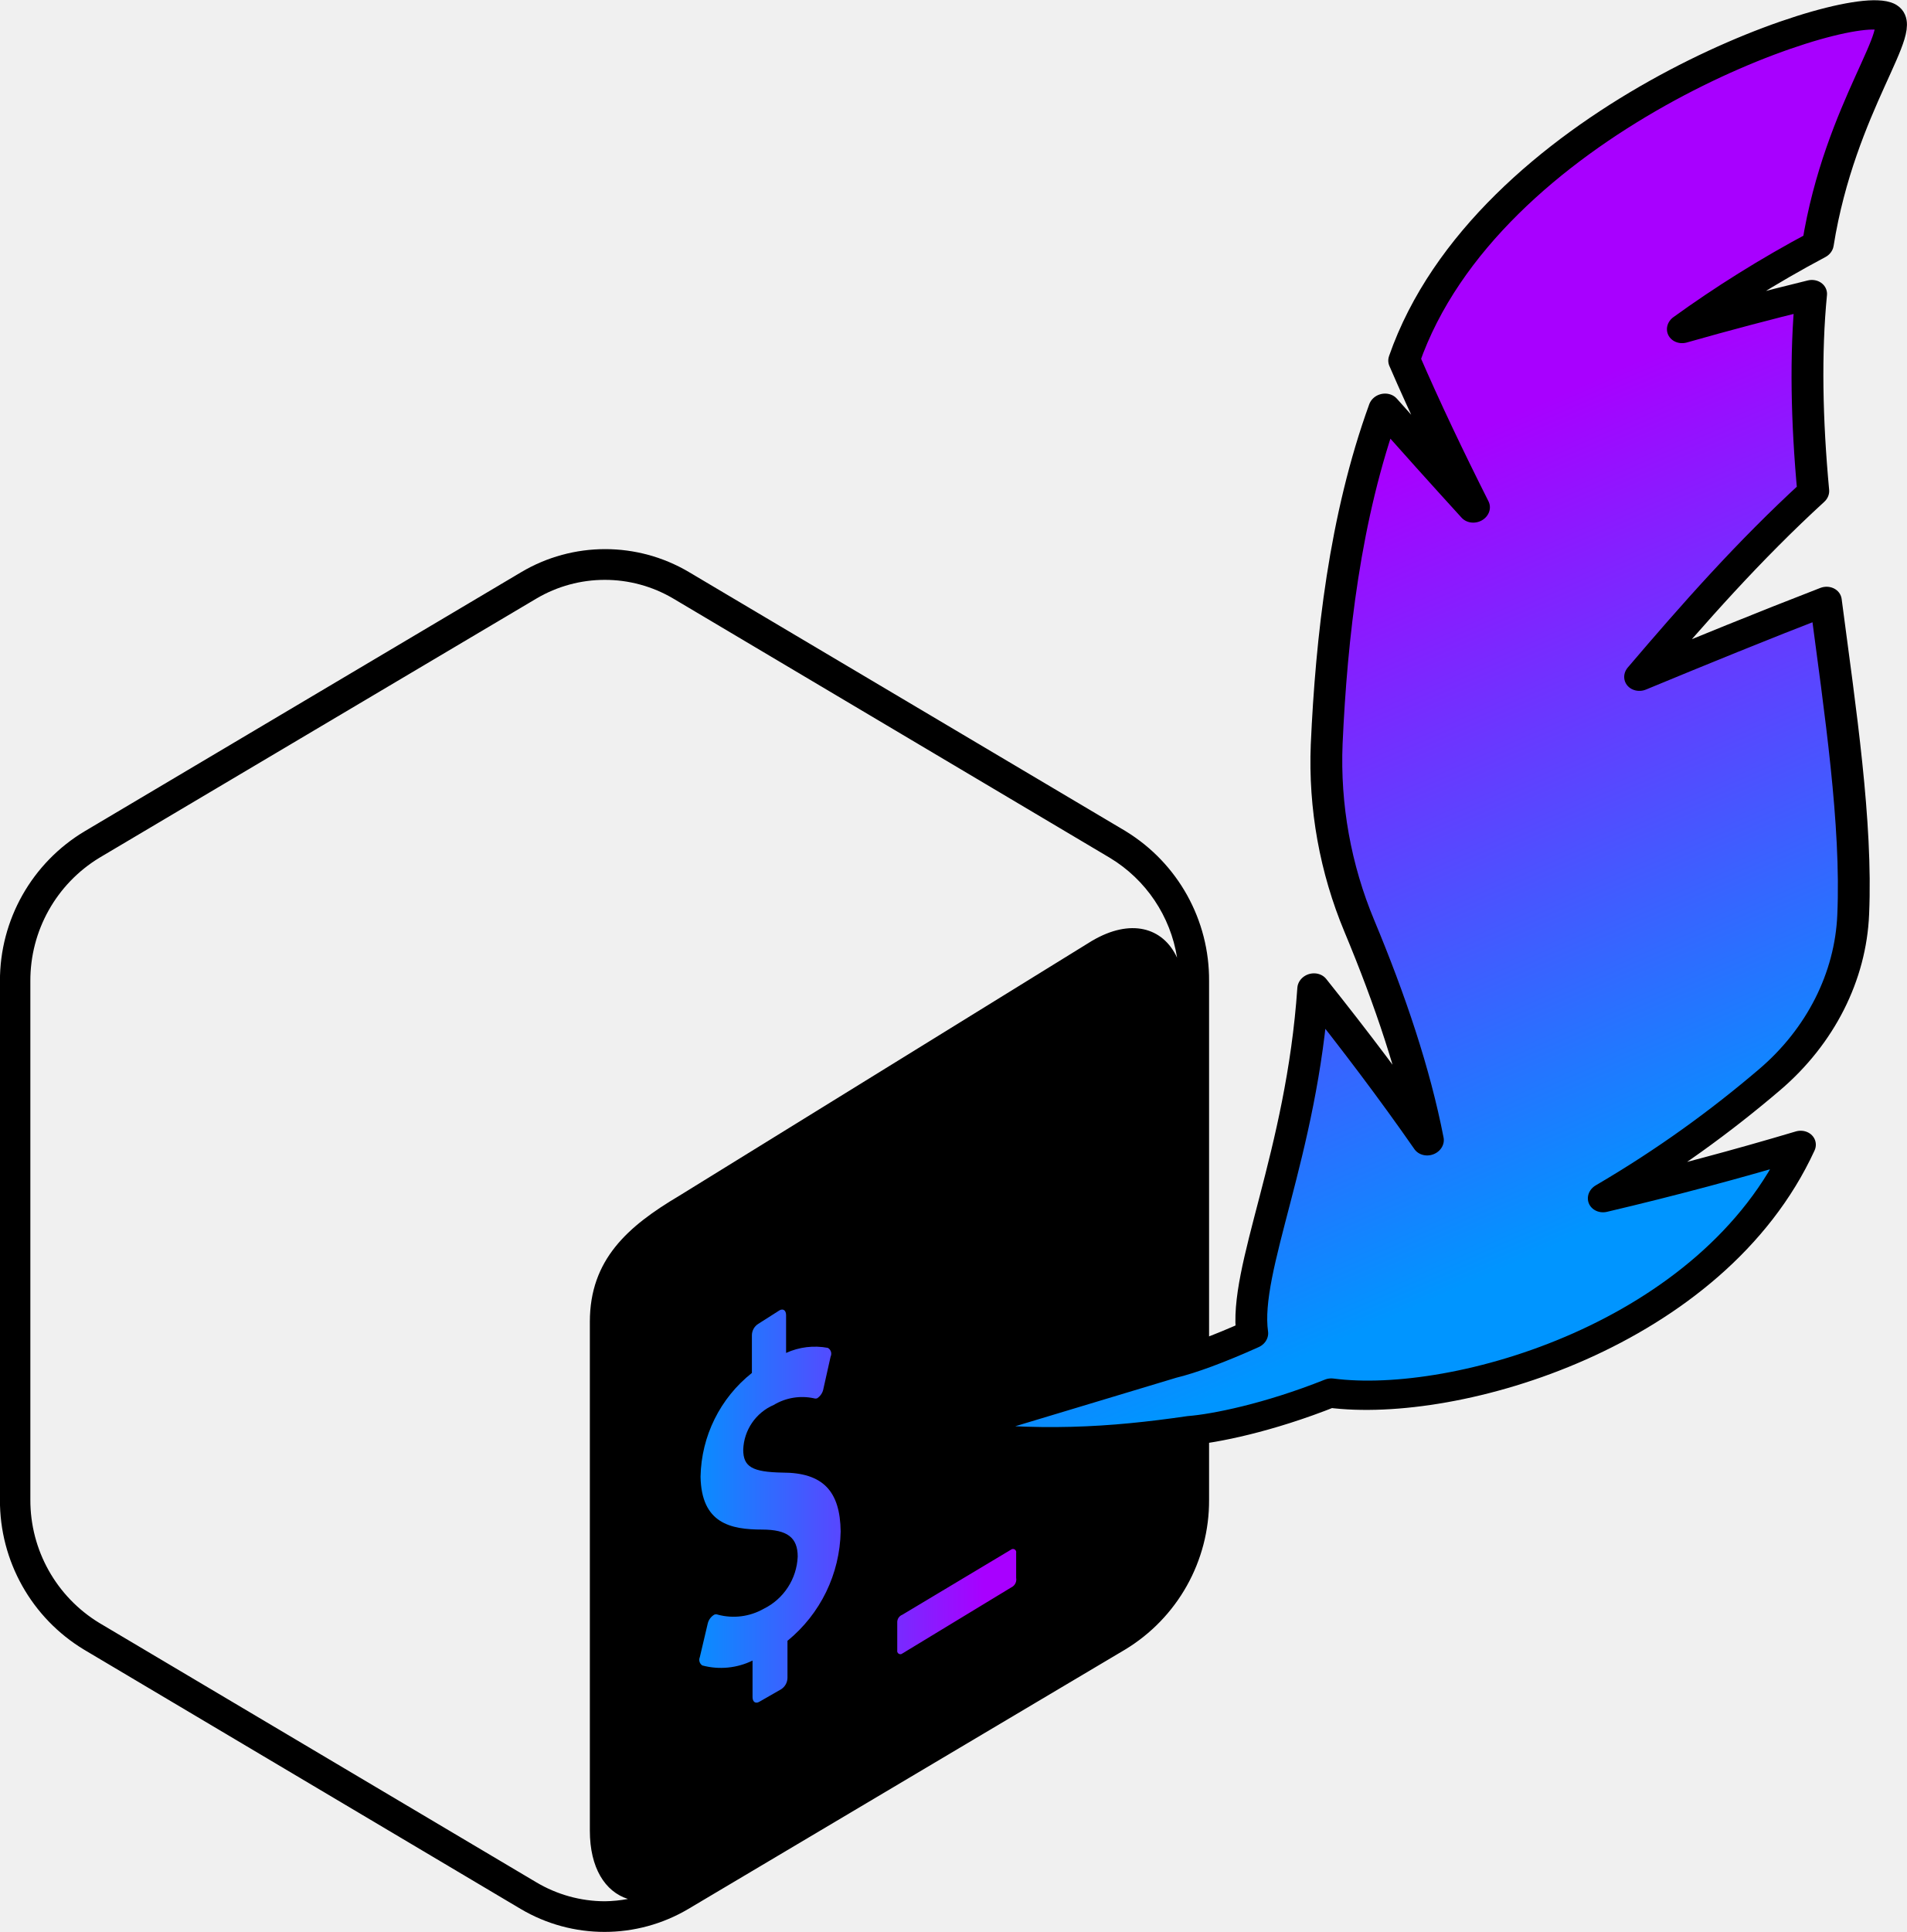
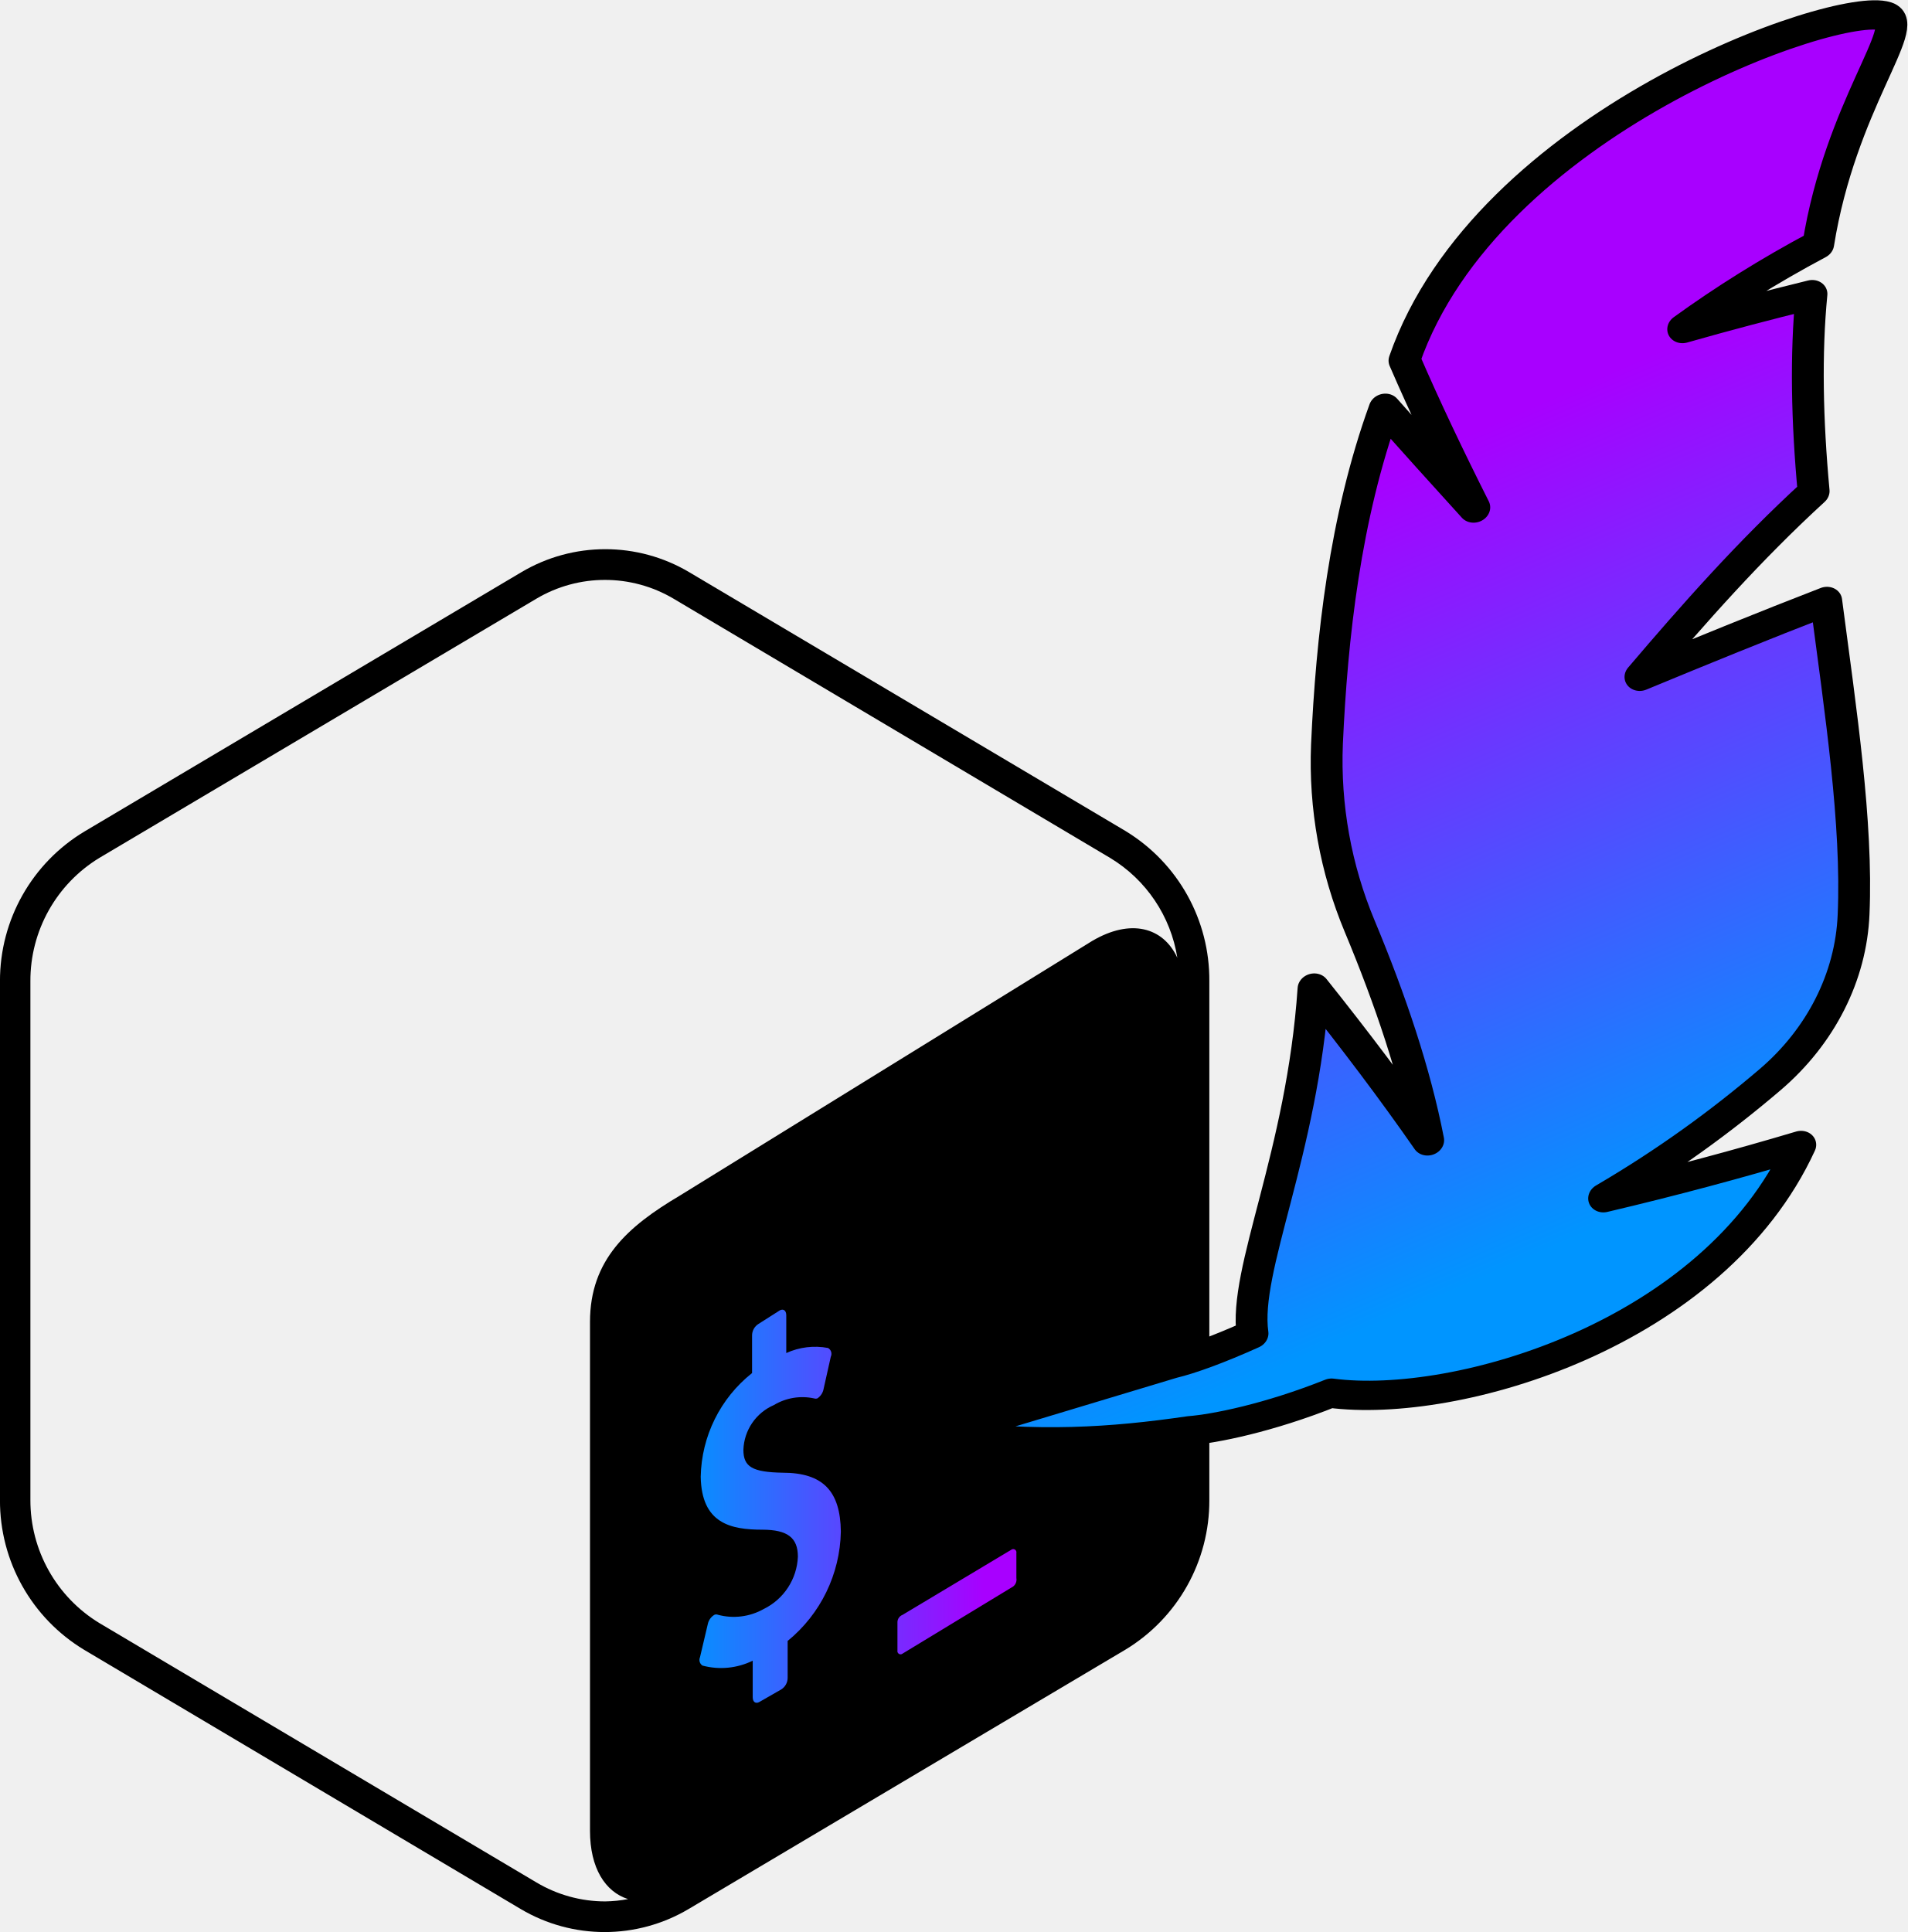
- <svg xmlns="http://www.w3.org/2000/svg" xmlns:xlink="http://www.w3.org/1999/xlink" width="5.474mm" height="5.545mm" viewBox="0 0 5.474 5.545" version="1.1" id="svg7085">
+ <svg xmlns="http://www.w3.org/2000/svg" xmlns:xlink="http://www.w3.org/1999/xlink" width="80mm" height="81.031mm" viewBox="0 0 80 81.031" version="1.1" id="svg7085">
  <defs id="defs7082">
    <linearGradient xlink:href="#linearGradient1379" id="linearGradient2665" gradientUnits="userSpaceOnUse" gradientTransform="translate(-0.2862655,23.01249)" x1="43.353" y1="34.674" x2="49.087" y2="34.674" />
    <linearGradient id="linearGradient1379">
      <stop style="stop-color:#0095ff;stop-opacity:1;" offset="0.09" id="stop1375" />
      <stop style="stop-color:#a800ff;stop-opacity:1;" offset="0.786" id="stop1377" />
    </linearGradient>
    <linearGradient xlink:href="#linearGradient1379" id="linearGradient2699" gradientUnits="userSpaceOnUse" x1="40.217" y1="245.318" x2="450.422" y2="245.318" />
    <linearGradient xlink:href="#linearGradient1379" id="linearGradient7424" gradientUnits="userSpaceOnUse" x1="40.217" y1="245.318" x2="450.422" y2="245.318" />
    <linearGradient xlink:href="#linearGradient1379" id="linearGradient7426" gradientUnits="userSpaceOnUse" x1="40.217" y1="245.318" x2="450.422" y2="245.318" />
    <linearGradient xlink:href="#linearGradient1379" id="linearGradient7428" gradientUnits="userSpaceOnUse" x1="40.217" y1="245.318" x2="450.422" y2="245.318" />
    <linearGradient xlink:href="#linearGradient1379" id="linearGradient7430" gradientUnits="userSpaceOnUse" x1="40.217" y1="245.318" x2="450.422" y2="245.318" />
    <linearGradient xlink:href="#linearGradient1379" id="linearGradient7432" gradientUnits="userSpaceOnUse" x1="40.217" y1="245.318" x2="450.422" y2="245.318" />
    <linearGradient xlink:href="#linearGradient1379" id="linearGradient7434" gradientUnits="userSpaceOnUse" x1="40.217" y1="245.318" x2="450.422" y2="245.318" />
    <linearGradient xlink:href="#linearGradient1379" id="linearGradient7436" gradientUnits="userSpaceOnUse" x1="40.217" y1="245.318" x2="450.422" y2="245.318" />
    <linearGradient xlink:href="#linearGradient1379" id="linearGradient7438" gradientUnits="userSpaceOnUse" x1="40.217" y1="245.318" x2="450.422" y2="245.318" />
    <linearGradient xlink:href="#linearGradient1379" id="linearGradient7440" gradientUnits="userSpaceOnUse" x1="40.217" y1="245.318" x2="450.422" y2="245.318" />
    <linearGradient xlink:href="#linearGradient1379" id="linearGradient7442" gradientUnits="userSpaceOnUse" x1="40.217" y1="245.318" x2="450.422" y2="245.318" />
    <linearGradient xlink:href="#linearGradient1379" id="linearGradient7444" gradientUnits="userSpaceOnUse" x1="40.217" y1="245.318" x2="450.422" y2="245.318" />
    <linearGradient xlink:href="#linearGradient1379" id="linearGradient7446" gradientUnits="userSpaceOnUse" x1="40.217" y1="245.318" x2="450.422" y2="245.318" />
    <linearGradient xlink:href="#linearGradient1379" id="linearGradient7448" gradientUnits="userSpaceOnUse" x1="40.217" y1="245.318" x2="450.422" y2="245.318" />
    <linearGradient xlink:href="#linearGradient1379" id="linearGradient7450" gradientUnits="userSpaceOnUse" x1="40.217" y1="245.318" x2="450.422" y2="245.318" />
    <linearGradient xlink:href="#linearGradient1379" id="linearGradient7452" gradientUnits="userSpaceOnUse" x1="40.217" y1="245.318" x2="450.422" y2="245.318" />
    <linearGradient xlink:href="#linearGradient1379" id="linearGradient7454" gradientUnits="userSpaceOnUse" x1="40.217" y1="245.318" x2="450.422" y2="245.318" />
  </defs>
-   <g id="layer1" transform="translate(-253.9918,-165.8633)">
-     <g id="g2655" transform="matrix(0.2645833,0,0,0.2645833,246.5214,161.7898)">
-       <rect style="fill:url(#linearGradient2665);fill-opacity:1;stroke:none;stroke-width:2.008;stroke-linecap:round;stroke-linejoin:round" id="rect2617" width="5.734" height="5.28" x="43.067" y="55.047" rx="0" ry="1.272" transform="matrix(0.8178191,-0.5754754,0,1,0,0)" />
-       <path d="m 40.447,24.412 -4.737,-2.81 a 1.785,1.785 0 0 0 -1.82,0 l -4.735,2.81 a 1.889,1.889 0 0 0 -0.921,1.628 v 5.624 a 1.889,1.889 0 0 0 0.913,1.627 l 4.736,2.812 a 1.785,1.785 0 0 0 1.82,0 l 4.736,-2.812 a 1.888,1.888 0 0 0 0.913,-1.627 v -5.624 a 1.889,1.889 0 0 0 -0.904,-1.627 z m -3.669,8.781 v 0.404 a 0.149,0.149 0 0 1 -0.07,0.124 l -0.239,0.137 c -0.038,0.02 -0.07,0 -0.07,-0.053 v -0.396 a 0.78,0.78 0 0 1 -0.545,0.053 0.073,0.073 0 0 1 -0.027,-0.09 l 0.086,-0.365 a 0.153,0.153 0 0 1 0.071,-0.096 0.048,0.048 0 0 1 0.038,0 0.662,0.662 0 0 0 0.497,-0.063 0.662,0.662 0 0 0 0.37,-0.567 c 0,-0.206 -0.112,-0.292 -0.384,-0.293 -0.344,0 -0.661,-0.066 -0.67,-0.574 a 1.47,1.47 0 0 1 0.557,-1.125 v -0.407 a 0.147,0.147 0 0 1 0.07,-0.126 l 0.231,-0.147 c 0.038,-0.02 0.07,0 0.07,0.054 v 0.409 a 0.754,0.754 0 0 1 0.453,-0.055 0.073,0.073 0 0 1 0.03,0.095 l -0.081,0.362 a 0.156,0.156 0 0 1 -0.065,0.09 0.055,0.055 0 0 1 -0.035,0 0.6,0.6 0 0 0 -0.436,0.072 0.549,0.549 0 0 0 -0.331,0.486 c 0,0.185 0.098,0.242 0.425,0.248 0.438,0 0.627,0.199 0.632,0.639 a 1.568,1.568 0 0 1 -0.576,1.185 z m 2.481,-0.68 a 0.094,0.094 0 0 1 -0.036,0.092 l -1.198,0.727 a 0.034,0.034 0 0 1 -0.04,0.003 0.035,0.035 0 0 1 -0.016,-0.037 v -0.31 a 0.086,0.086 0 0 1 0.055,-0.076 l 1.179,-0.706 a 0.035,0.035 0 0 1 0.056,0.035 v 0.273 z m 0.827,-6.914 -4.482,2.768 c -0.559,0.331 -0.97,0.693 -0.97,1.367 v 5.52 c 0,0.404 0.165,0.662 0.413,0.741 a 1.465,1.465 0 0 1 -0.248,0.025 c -0.264,0 -0.522,-0.072 -0.748,-0.207 l -4.737,-2.811 a 1.558,1.558 0 0 1 -0.75,-1.338 v -5.624 a 1.558,1.558 0 0 1 0.75,-1.34 l 4.738,-2.81 a 1.46,1.46 0 0 1 1.489,0 l 4.736,2.812 a 1.548,1.548 0 0 1 0.728,1.083 c -0.154,-0.334 -0.508,-0.427 -0.92,-0.185 h 0.002 z" id="path2619" style="fill:#000000;fill-opacity:1" />
-       <g id="g2653" transform="matrix(-0.01274325,-0.02676591,-0.02972942,0.01303489,54.33653,27.37192)" style="fill:url(#linearGradient2699);fill-opacity:1;stroke:#ffffff;stroke-width:10.673;stroke-linecap:round;stroke-linejoin:round;stroke-dasharray:none;stroke-opacity:1">
-         <path d="M 396.776,195.483 C 464.07,136.566 453.733,13.375 441.305,0.931 c -6.945,-6.947 -23.243,26.361 -66.664,53.077 -1.555,18.821 -4.432,36.334 -8.31,52.832 -2.134,-14.166 -4.606,-28.669 -7.492,-43.596 -19.052,10.279 -41.701,19.49 -66.417,27.677 -10.352,28.049 -23.194,53.601 -36.391,78.796 -0.505,-22.046 -1.124,-44.19 -2.224,-66.83 -39.089,11.477 -78.837,22.351 -109.003,36.739 -20.457,9.707 -36.002,27.379 -43.057,48.886 -6.772,20.664 -12.097,42.776 -15.197,67.111 -4.705,-23.177 -8.401,-45.338 -11.321,-66.73 -50.647,53.441 -38.037,141.689 -14.024,177.312 0.826,22.425 5.177,40.237 8.235,48.183 7.732,25.411 16.811,47.953 35.59,76.249 0,-0.025 -10.742,-80.93 -10.742,-80.93 -1.231,-6.193 -1.919,-16.115 -1.778,-28.363 23.004,-6.532 52.823,-40.749 107.051,-68.136 -23.55,-5.069 -46.322,-9.368 -68.095,-12.661 24.94,-5.821 52.683,-8.847 82.121,-10.169 22.681,-1.009 45.172,-6.533 65.712,-16.258 34.945,-16.72 73.404,-38.054 104.19,-65.697 -15.38,-4.093 -30.952,-8.344 -46.629,-12.735 20.449,0.408 40.517,0.44 59.916,-0.205 z" id="path2621" style="fill:url(#linearGradient7424);fill-opacity:1;stroke:#000000;stroke-width:10.673;stroke-linecap:round;stroke-linejoin:round;stroke-dasharray:none;stroke-opacity:1" />
-         <g id="g2623" style="fill:url(#linearGradient7426);fill-opacity:1;stroke:#ffffff;stroke-width:10.673;stroke-linecap:round;stroke-linejoin:round;stroke-dasharray:none;stroke-opacity:1">
- </g>
-         <g id="g2625" style="fill:url(#linearGradient7428);fill-opacity:1;stroke:#ffffff;stroke-width:10.673;stroke-linecap:round;stroke-linejoin:round;stroke-dasharray:none;stroke-opacity:1">
- </g>
-         <g id="g2627" style="fill:url(#linearGradient7430);fill-opacity:1;stroke:#ffffff;stroke-width:10.673;stroke-linecap:round;stroke-linejoin:round;stroke-dasharray:none;stroke-opacity:1">
- </g>
-         <g id="g2629" style="fill:url(#linearGradient7432);fill-opacity:1;stroke:#ffffff;stroke-width:10.673;stroke-linecap:round;stroke-linejoin:round;stroke-dasharray:none;stroke-opacity:1">
- </g>
-         <g id="g2631" style="fill:url(#linearGradient7434);fill-opacity:1;stroke:#ffffff;stroke-width:10.673;stroke-linecap:round;stroke-linejoin:round;stroke-dasharray:none;stroke-opacity:1">
- </g>
-         <g id="g2633" style="fill:url(#linearGradient7436);fill-opacity:1;stroke:#ffffff;stroke-width:10.673;stroke-linecap:round;stroke-linejoin:round;stroke-dasharray:none;stroke-opacity:1">
- </g>
-         <g id="g2635" style="fill:url(#linearGradient7438);fill-opacity:1;stroke:#ffffff;stroke-width:10.673;stroke-linecap:round;stroke-linejoin:round;stroke-dasharray:none;stroke-opacity:1">
- </g>
-         <g id="g2637" style="fill:url(#linearGradient7440);fill-opacity:1;stroke:#ffffff;stroke-width:10.673;stroke-linecap:round;stroke-linejoin:round;stroke-dasharray:none;stroke-opacity:1">
- </g>
-         <g id="g2639" style="fill:url(#linearGradient7442);fill-opacity:1;stroke:#ffffff;stroke-width:10.673;stroke-linecap:round;stroke-linejoin:round;stroke-dasharray:none;stroke-opacity:1">
- </g>
-         <g id="g2641" style="fill:url(#linearGradient7444);fill-opacity:1;stroke:#ffffff;stroke-width:10.673;stroke-linecap:round;stroke-linejoin:round;stroke-dasharray:none;stroke-opacity:1">
- </g>
-         <g id="g2643" style="fill:url(#linearGradient7446);fill-opacity:1;stroke:#ffffff;stroke-width:10.673;stroke-linecap:round;stroke-linejoin:round;stroke-dasharray:none;stroke-opacity:1">
- </g>
-         <g id="g2645" style="fill:url(#linearGradient7448);fill-opacity:1;stroke:#ffffff;stroke-width:10.673;stroke-linecap:round;stroke-linejoin:round;stroke-dasharray:none;stroke-opacity:1">
- </g>
-         <g id="g2647" style="fill:url(#linearGradient7450);fill-opacity:1;stroke:#ffffff;stroke-width:10.673;stroke-linecap:round;stroke-linejoin:round;stroke-dasharray:none;stroke-opacity:1">
- </g>
-         <g id="g2649" style="fill:url(#linearGradient7452);fill-opacity:1;stroke:#ffffff;stroke-width:10.673;stroke-linecap:round;stroke-linejoin:round;stroke-dasharray:none;stroke-opacity:1">
- </g>
-         <g id="g2651" style="fill:url(#linearGradient7454);fill-opacity:1;stroke:#ffffff;stroke-width:10.673;stroke-linecap:round;stroke-linejoin:round;stroke-dasharray:none;stroke-opacity:1">
- </g>
+   <g id="layer1" transform="translate(-229.9219,-141.4832)">
+     <g id="g12570" transform="matrix(14.6143,0,0,14.6143,-3481.989,-2282.492)">
+       <g id="g2655" transform="matrix(0.2645833,0,0,0.2645833,246.5214,161.7898)">
+         <rect style="fill:url(#linearGradient2665);fill-opacity:1;stroke:none;stroke-width:2.008;stroke-linecap:round;stroke-linejoin:round" id="rect2617" width="5.734" height="5.28" x="43.067" y="55.047" rx="0" ry="1.272" transform="matrix(0.8178191,-0.5754754,0,1,0,0)" />
+         <path d="m 40.447,24.412 -4.737,-2.81 a 1.785,1.785 0 0 0 -1.82,0 l -4.735,2.81 a 1.889,1.889 0 0 0 -0.921,1.628 v 5.624 a 1.889,1.889 0 0 0 0.913,1.627 l 4.736,2.812 a 1.785,1.785 0 0 0 1.82,0 l 4.736,-2.812 a 1.888,1.888 0 0 0 0.913,-1.627 v -5.624 a 1.889,1.889 0 0 0 -0.904,-1.627 z m -3.669,8.781 v 0.404 a 0.149,0.149 0 0 1 -0.07,0.124 l -0.239,0.137 c -0.038,0.02 -0.07,0 -0.07,-0.053 v -0.396 a 0.78,0.78 0 0 1 -0.545,0.053 0.073,0.073 0 0 1 -0.027,-0.09 l 0.086,-0.365 a 0.153,0.153 0 0 1 0.071,-0.096 0.048,0.048 0 0 1 0.038,0 0.662,0.662 0 0 0 0.497,-0.063 0.662,0.662 0 0 0 0.37,-0.567 c 0,-0.206 -0.112,-0.292 -0.384,-0.293 -0.344,0 -0.661,-0.066 -0.67,-0.574 a 1.47,1.47 0 0 1 0.557,-1.125 v -0.407 a 0.147,0.147 0 0 1 0.07,-0.126 l 0.231,-0.147 c 0.038,-0.02 0.07,0 0.07,0.054 v 0.409 a 0.754,0.754 0 0 1 0.453,-0.055 0.073,0.073 0 0 1 0.03,0.095 l -0.081,0.362 a 0.156,0.156 0 0 1 -0.065,0.09 0.055,0.055 0 0 1 -0.035,0 0.6,0.6 0 0 0 -0.436,0.072 0.549,0.549 0 0 0 -0.331,0.486 c 0,0.185 0.098,0.242 0.425,0.248 0.438,0 0.627,0.199 0.632,0.639 a 1.568,1.568 0 0 1 -0.576,1.185 z m 2.481,-0.68 a 0.094,0.094 0 0 1 -0.036,0.092 l -1.198,0.727 a 0.034,0.034 0 0 1 -0.04,0.003 0.035,0.035 0 0 1 -0.016,-0.037 v -0.31 a 0.086,0.086 0 0 1 0.055,-0.076 l 1.179,-0.706 a 0.035,0.035 0 0 1 0.056,0.035 v 0.273 z m 0.827,-6.914 -4.482,2.768 c -0.559,0.331 -0.97,0.693 -0.97,1.367 v 5.52 c 0,0.404 0.165,0.662 0.413,0.741 a 1.465,1.465 0 0 1 -0.248,0.025 c -0.264,0 -0.522,-0.072 -0.748,-0.207 l -4.737,-2.811 a 1.558,1.558 0 0 1 -0.75,-1.338 v -5.624 a 1.558,1.558 0 0 1 0.75,-1.34 l 4.738,-2.81 a 1.46,1.46 0 0 1 1.489,0 l 4.736,2.812 a 1.548,1.548 0 0 1 0.728,1.083 c -0.154,-0.334 -0.508,-0.427 -0.92,-0.185 h 0.002 z" id="path2619" style="fill:#000000;fill-opacity:1" />
+         <g id="g2653" transform="matrix(-0.01274325,-0.02676591,-0.02972942,0.01303489,54.33653,27.37192)" style="fill:url(#linearGradient2699);fill-opacity:1;stroke:#ffffff;stroke-width:10.673;stroke-linecap:round;stroke-linejoin:round;stroke-dasharray:none;stroke-opacity:1">
+           <path d="M 396.776,195.483 C 464.07,136.566 453.733,13.375 441.305,0.931 c -6.945,-6.947 -23.243,26.361 -66.664,53.077 -1.555,18.821 -4.432,36.334 -8.31,52.832 -2.134,-14.166 -4.606,-28.669 -7.492,-43.596 -19.052,10.279 -41.701,19.49 -66.417,27.677 -10.352,28.049 -23.194,53.601 -36.391,78.796 -0.505,-22.046 -1.124,-44.19 -2.224,-66.83 -39.089,11.477 -78.837,22.351 -109.003,36.739 -20.457,9.707 -36.002,27.379 -43.057,48.886 -6.772,20.664 -12.097,42.776 -15.197,67.111 -4.705,-23.177 -8.401,-45.338 -11.321,-66.73 -50.647,53.441 -38.037,141.689 -14.024,177.312 0.826,22.425 5.177,40.237 8.235,48.183 7.732,25.411 16.811,47.953 35.59,76.249 0,-0.025 -10.742,-80.93 -10.742,-80.93 -1.231,-6.193 -1.919,-16.115 -1.778,-28.363 23.004,-6.532 52.823,-40.749 107.051,-68.136 -23.55,-5.069 -46.322,-9.368 -68.095,-12.661 24.94,-5.821 52.683,-8.847 82.121,-10.169 22.681,-1.009 45.172,-6.533 65.712,-16.258 34.945,-16.72 73.404,-38.054 104.19,-65.697 -15.38,-4.093 -30.952,-8.344 -46.629,-12.735 20.449,0.408 40.517,0.44 59.916,-0.205 z" id="path2621" style="fill:url(#linearGradient7424);fill-opacity:1;stroke:#000000;stroke-width:10.673;stroke-linecap:round;stroke-linejoin:round;stroke-dasharray:none;stroke-opacity:1" />
+           <g id="g2623" style="fill:url(#linearGradient7426);fill-opacity:1;stroke:#ffffff;stroke-width:10.673;stroke-linecap:round;stroke-linejoin:round;stroke-dasharray:none;stroke-opacity:1" />
+           <g id="g2625" style="fill:url(#linearGradient7428);fill-opacity:1;stroke:#ffffff;stroke-width:10.673;stroke-linecap:round;stroke-linejoin:round;stroke-dasharray:none;stroke-opacity:1" />
+           <g id="g2627" style="fill:url(#linearGradient7430);fill-opacity:1;stroke:#ffffff;stroke-width:10.673;stroke-linecap:round;stroke-linejoin:round;stroke-dasharray:none;stroke-opacity:1" />
+           <g id="g2629" style="fill:url(#linearGradient7432);fill-opacity:1;stroke:#ffffff;stroke-width:10.673;stroke-linecap:round;stroke-linejoin:round;stroke-dasharray:none;stroke-opacity:1" />
+           <g id="g2631" style="fill:url(#linearGradient7434);fill-opacity:1;stroke:#ffffff;stroke-width:10.673;stroke-linecap:round;stroke-linejoin:round;stroke-dasharray:none;stroke-opacity:1" />
+           <g id="g2633" style="fill:url(#linearGradient7436);fill-opacity:1;stroke:#ffffff;stroke-width:10.673;stroke-linecap:round;stroke-linejoin:round;stroke-dasharray:none;stroke-opacity:1" />
+           <g id="g2635" style="fill:url(#linearGradient7438);fill-opacity:1;stroke:#ffffff;stroke-width:10.673;stroke-linecap:round;stroke-linejoin:round;stroke-dasharray:none;stroke-opacity:1" />
+           <g id="g2637" style="fill:url(#linearGradient7440);fill-opacity:1;stroke:#ffffff;stroke-width:10.673;stroke-linecap:round;stroke-linejoin:round;stroke-dasharray:none;stroke-opacity:1" />
+           <g id="g2639" style="fill:url(#linearGradient7442);fill-opacity:1;stroke:#ffffff;stroke-width:10.673;stroke-linecap:round;stroke-linejoin:round;stroke-dasharray:none;stroke-opacity:1" />
+           <g id="g2641" style="fill:url(#linearGradient7444);fill-opacity:1;stroke:#ffffff;stroke-width:10.673;stroke-linecap:round;stroke-linejoin:round;stroke-dasharray:none;stroke-opacity:1" />
+           <g id="g2643" style="fill:url(#linearGradient7446);fill-opacity:1;stroke:#ffffff;stroke-width:10.673;stroke-linecap:round;stroke-linejoin:round;stroke-dasharray:none;stroke-opacity:1" />
+           <g id="g2645" style="fill:url(#linearGradient7448);fill-opacity:1;stroke:#ffffff;stroke-width:10.673;stroke-linecap:round;stroke-linejoin:round;stroke-dasharray:none;stroke-opacity:1" />
+           <g id="g2647" style="fill:url(#linearGradient7450);fill-opacity:1;stroke:#ffffff;stroke-width:10.673;stroke-linecap:round;stroke-linejoin:round;stroke-dasharray:none;stroke-opacity:1" />
+           <g id="g2649" style="fill:url(#linearGradient7452);fill-opacity:1;stroke:#ffffff;stroke-width:10.673;stroke-linecap:round;stroke-linejoin:round;stroke-dasharray:none;stroke-opacity:1" />
+           <g id="g2651" style="fill:url(#linearGradient7454);fill-opacity:1;stroke:#ffffff;stroke-width:10.673;stroke-linecap:round;stroke-linejoin:round;stroke-dasharray:none;stroke-opacity:1" />
+         </g>
      </g>
    </g>
  </g>
</svg>
